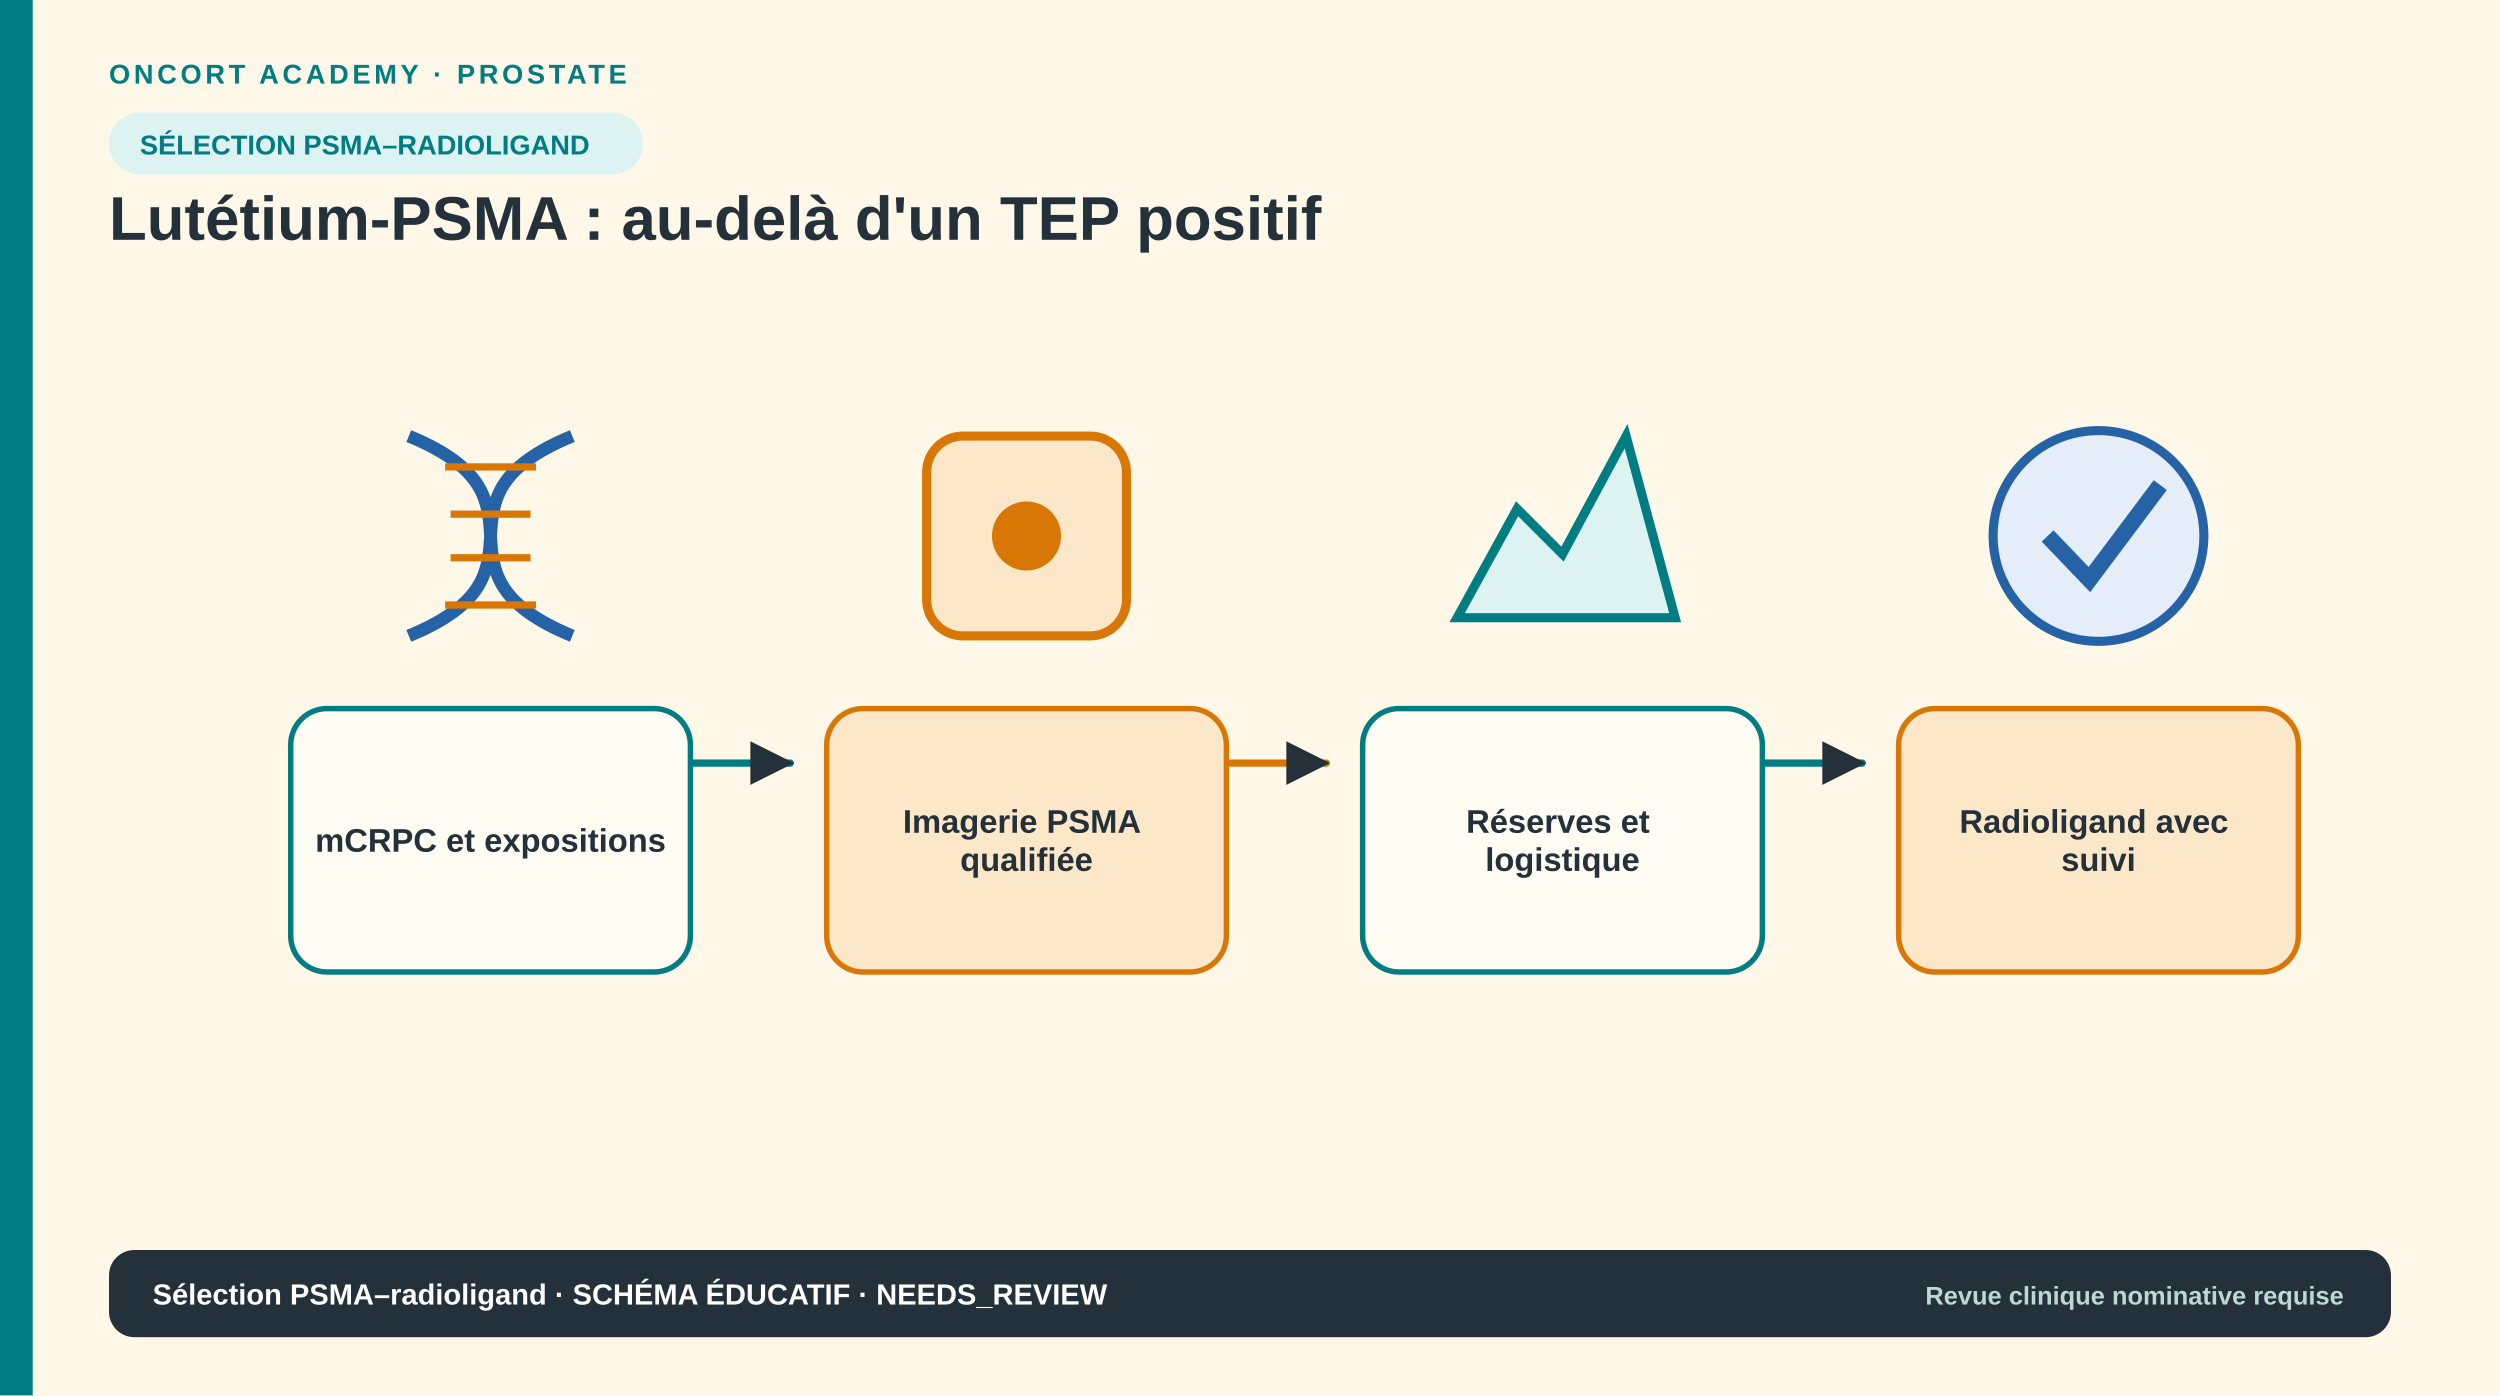
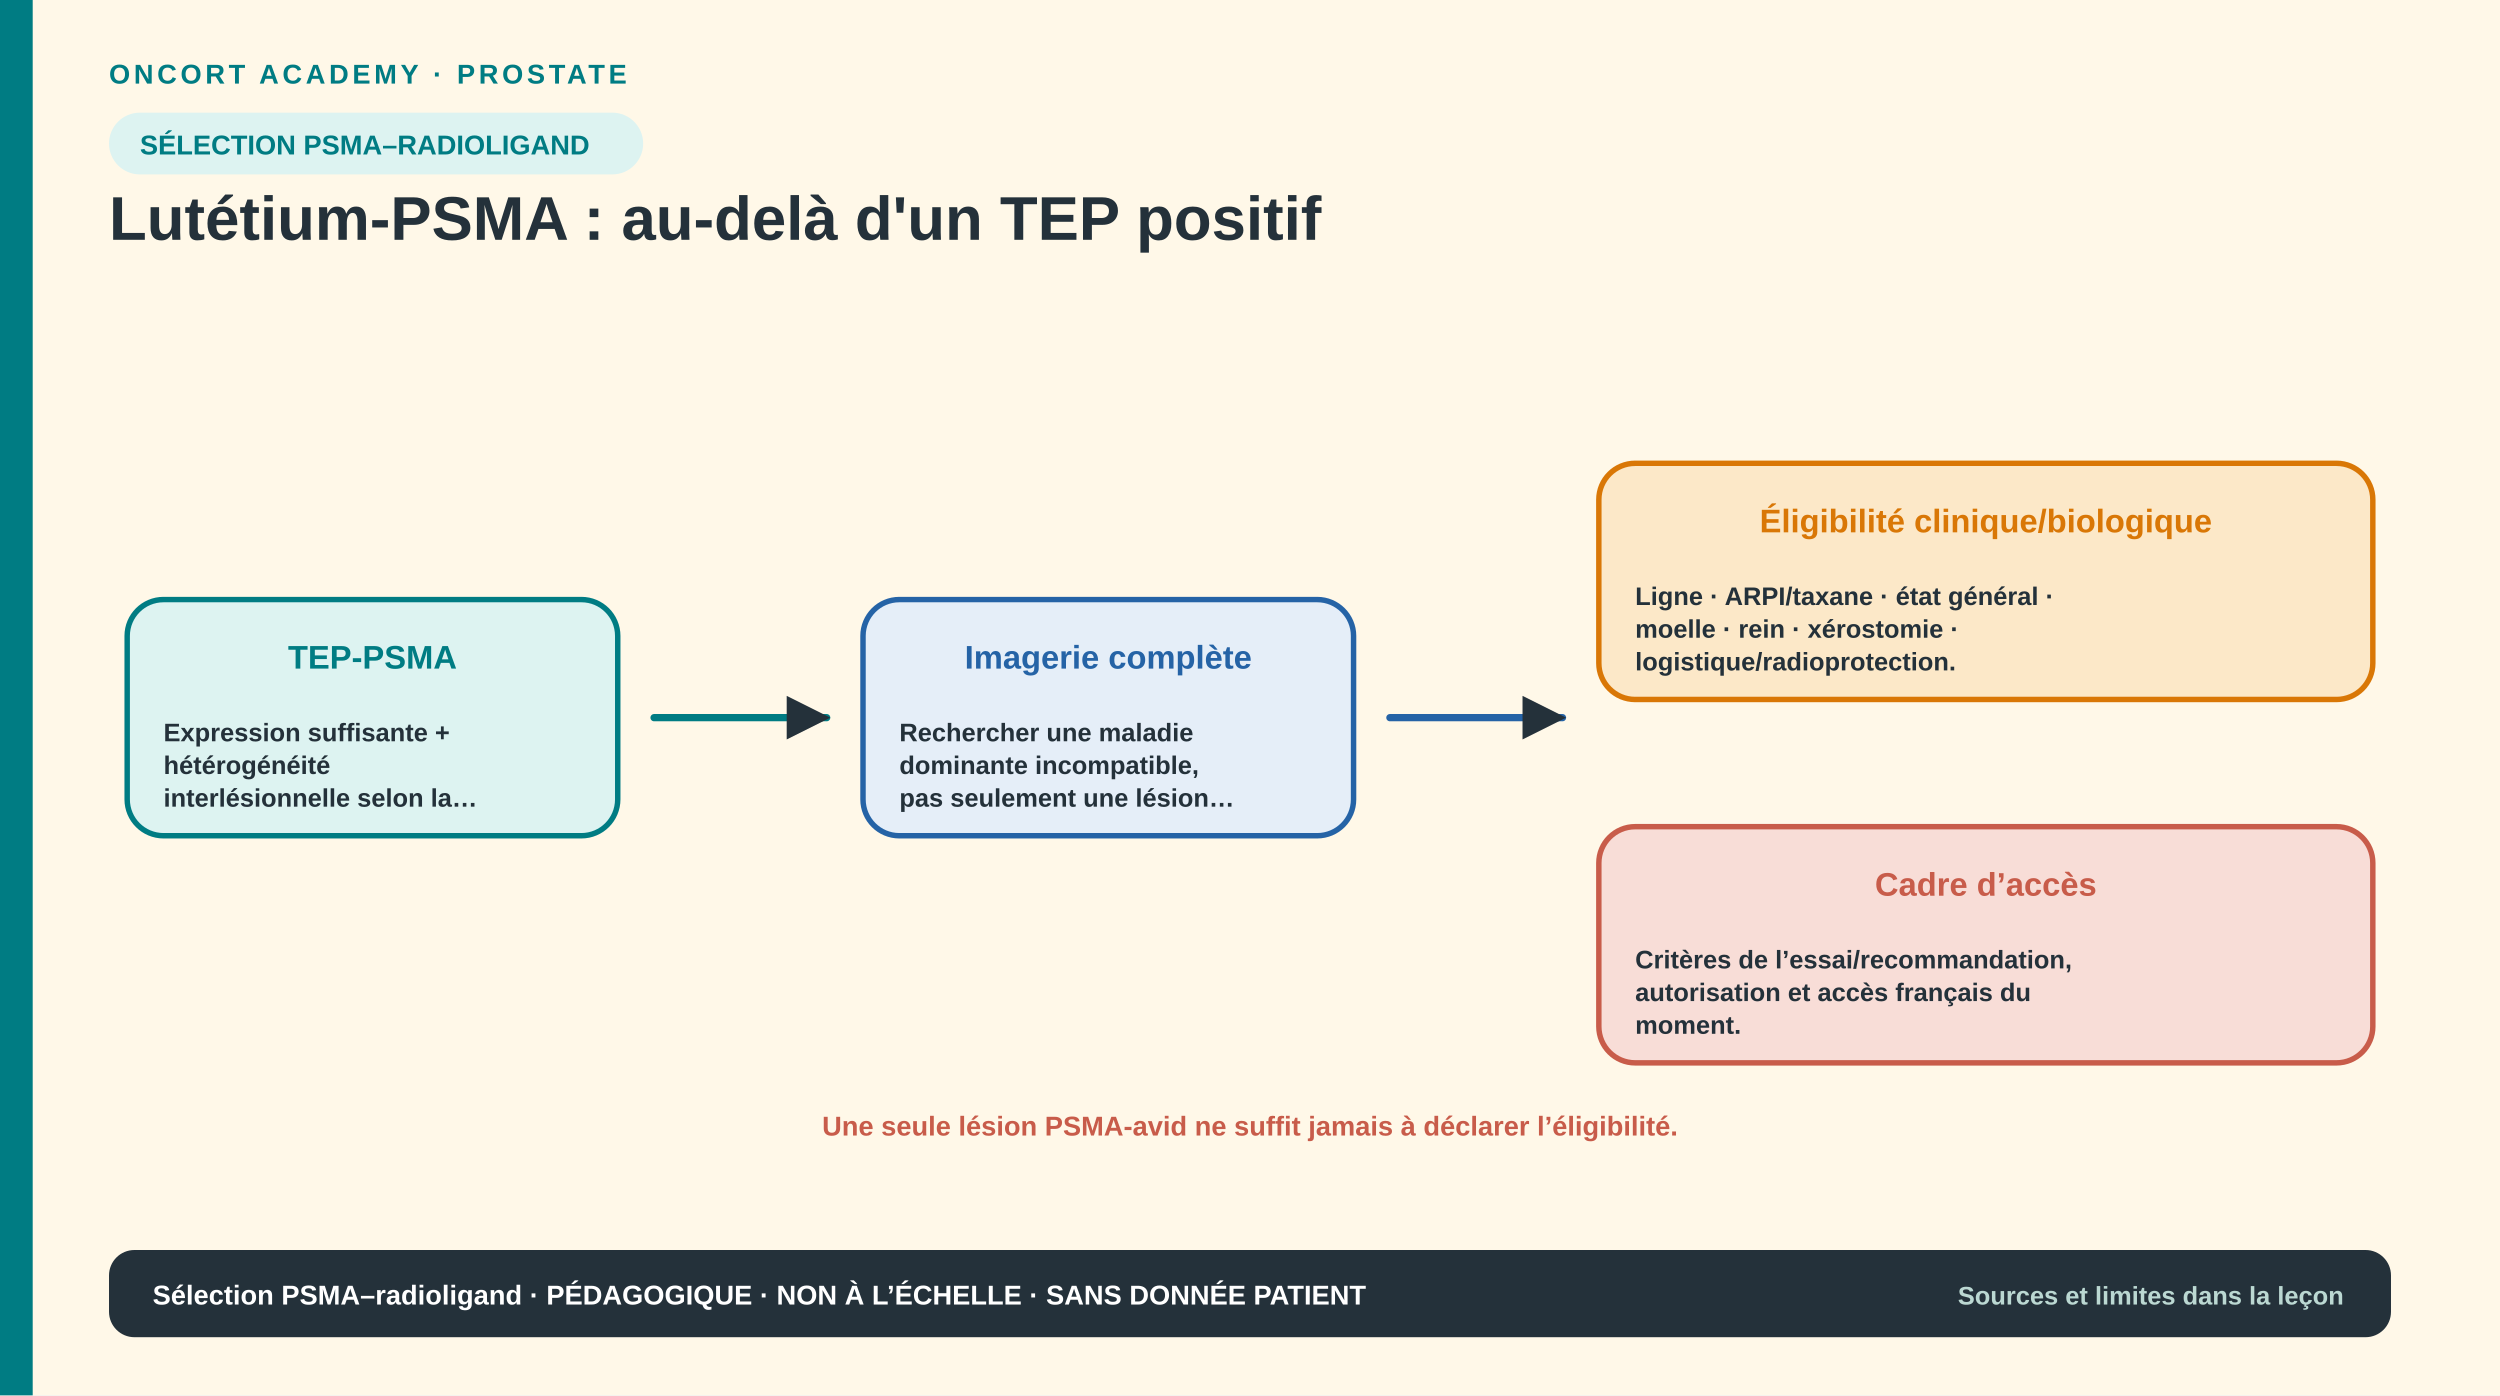
<svg xmlns="http://www.w3.org/2000/svg" width="1376" height="768" viewBox="0 0 1376 768" role="img" aria-labelledby="title desc">
  <defs>
    <marker id="arrow" markerWidth="6" markerHeight="6" refX="5.5" refY="3" orient="auto">
      <path d="M 0 0 L 6 3 L 0 6 z" fill="#24313A" />
    </marker>
  </defs>
  <rect width="1376" height="768" fill="#FFF8E8" />
  <rect width="18" height="768" fill="#007C83" />
  <text x="60" y="46" font-family="Arial, Helvetica, sans-serif" font-size="15" font-weight="800" fill="#007C83" letter-spacing="2">ONCORT ACADEMY · PROSTATE</text>
  <rect x="60" y="62" width="294" height="34" rx="17" fill="#DDF3F1" />
  <text x="77" y="85" font-family="Arial, Helvetica, sans-serif" font-size="15" font-weight="800" fill="#007C83">SÉLECTION PSMA–RADIOLIGAND</text>
  <text x="60" y="132" font-family="Arial, Helvetica, sans-serif" font-size="34" font-weight="800" fill="#24313A" text-anchor="start">
    <tspan x="60" dy="0">Lutétium-PSMA : au-delà d'un TEP positif</tspan>
  </text>
-   <path d="M 380 420 L 435 420" fill="none" stroke="#007C83" stroke-width="4" stroke-linecap="round" marker-end="url(#arrow)" />
-   <path d="M 675 420 L 730 420" fill="none" stroke="#D97706" stroke-width="4" stroke-linecap="round" marker-end="url(#arrow)" />
-   <path d="M 970 420 L 1025 420" fill="none" stroke="#007C83" stroke-width="4" stroke-linecap="round" marker-end="url(#arrow)" />
-   <g transform="translate(270 295)">
-     <path d="M -45 -55 C 40 -20 -40 20 45 55 M 45 -55 C -40 -20 40 20 -45 55" fill="none" stroke="#2563A6" stroke-width="7" />
-     <path d="M -25 -38 L 25 -38 M -22 -12 L 22 -12 M -22 12 L 22 12 M -25 38 L 25 38" stroke="#D97706" stroke-width="4" />
-   </g>
-   <g transform="translate(565 295)">
-     <rect x="-55" y="-55" width="110" height="110" rx="20" fill="#FCE8C8" stroke="#D97706" stroke-width="5" />
-     <circle r="19" fill="#D97706" />
-   </g>
-   <g transform="translate(860 295)">
-     <path d="M -58 45 L -25 -15 L 0 10 L 35 -55 L 62 45 Z" fill="#DDF3F1" stroke="#007C83" stroke-width="5" />
-   </g>
-   <g transform="translate(1155 295)">
-     <circle r="58" fill="#E5EEF8" stroke="#2563A6" stroke-width="5" />
-     <path d="M -28 0 L -5 24 L 34 -28" fill="none" stroke="#2563A6" stroke-width="9" />
-   </g>
  <g>
-     <rect x="160" y="390" width="220" height="145" rx="20" fill="#FFFCF4" stroke="#007C83" stroke-width="3" />
-     <text x="270" y="468.8" font-family="Arial, Helvetica, sans-serif" font-size="18" font-weight="700" fill="#24313A" text-anchor="middle">
-       <tspan x="270" dy="0">mCRPC et expositions</tspan>
-     </text>
-   </g>
-   <g>
-     <rect x="455" y="390" width="220" height="145" rx="20" fill="#FCE8C8" stroke="#D97706" stroke-width="3" />
-     <text x="565" y="458.36" font-family="Arial, Helvetica, sans-serif" font-size="18" font-weight="700" fill="#24313A" text-anchor="middle">
-       <tspan x="565" dy="0">Imagerie PSMA</tspan>
-       <tspan x="565" dy="21">qualifiée</tspan>
-     </text>
-   </g>
-   <g>
-     <rect x="750" y="390" width="220" height="145" rx="20" fill="#FFFCF4" stroke="#007C83" stroke-width="3" />
-     <text x="860" y="458.36" font-family="Arial, Helvetica, sans-serif" font-size="18" font-weight="700" fill="#24313A" text-anchor="middle">
-       <tspan x="860" dy="0">Réserves et</tspan>
-       <tspan x="860" dy="21">logistique</tspan>
-     </text>
-   </g>
-   <g>
-     <rect x="1045" y="390" width="220" height="145" rx="20" fill="#FCE8C8" stroke="#D97706" stroke-width="3" />
-     <text x="1155" y="458.36" font-family="Arial, Helvetica, sans-serif" font-size="18" font-weight="700" fill="#24313A" text-anchor="middle">
-       <tspan x="1155" dy="0">Radioligand avec</tspan>
-       <tspan x="1155" dy="21">suivi</tspan>
-     </text>
+     <g>
+       <rect x="70" y="330" width="270" height="130" rx="20" fill="#DDF3F1" stroke="#007C83" stroke-width="3" />
+       <text x="205" y="368" font-family="Arial, Helvetica, sans-serif" font-size="18" font-weight="850" fill="#007C83" text-anchor="middle">
+         <tspan x="205" dy="0">TEP-PSMA</tspan>
+       </text>
+       <text x="90" y="408" font-family="Arial, Helvetica, sans-serif" font-size="14" font-weight="650" fill="#24313A" text-anchor="start">
+         <tspan x="90" dy="0">Expression suffisante +</tspan>
+         <tspan x="90" dy="18">hétérogénéité</tspan>
+         <tspan x="90" dy="18">interlésionnelle selon la…</tspan>
+       </text>
+     </g>
+     <path d="M 360 395 L 455 395" fill="none" stroke="#007C83" stroke-width="4" stroke-linecap="round" marker-end="url(#arrow)" />
+     <g>
+       <rect x="475" y="330" width="270" height="130" rx="20" fill="#E5EEF8" stroke="#2563A6" stroke-width="3" />
+       <text x="610" y="368" font-family="Arial, Helvetica, sans-serif" font-size="18" font-weight="850" fill="#2563A6" text-anchor="middle">
+         <tspan x="610" dy="0">Imagerie complète</tspan>
+       </text>
+       <text x="495" y="408" font-family="Arial, Helvetica, sans-serif" font-size="14" font-weight="650" fill="#24313A" text-anchor="start">
+         <tspan x="495" dy="0">Rechercher une maladie</tspan>
+         <tspan x="495" dy="18">dominante incompatible,</tspan>
+         <tspan x="495" dy="18">pas seulement une lésion…</tspan>
+       </text>
+     </g>
+     <path d="M 765 395 L 860 395" fill="none" stroke="#2563A6" stroke-width="4" stroke-linecap="round" marker-end="url(#arrow)" />
+     <g>
+       <rect x="880" y="255" width="426" height="130" rx="20" fill="#FCE8C8" stroke="#D97706" stroke-width="3" />
+       <text x="1093" y="293" font-family="Arial, Helvetica, sans-serif" font-size="18" font-weight="850" fill="#D97706" text-anchor="middle">
+         <tspan x="1093" dy="0">Éligibilité clinique/biologique</tspan>
+       </text>
+       <text x="900" y="333" font-family="Arial, Helvetica, sans-serif" font-size="14" font-weight="650" fill="#24313A" text-anchor="start">
+         <tspan x="900" dy="0">Ligne · ARPI/taxane · état général ·</tspan>
+         <tspan x="900" dy="18">moelle · rein · xérostomie ·</tspan>
+         <tspan x="900" dy="18">logistique/radioprotection.</tspan>
+       </text>
+     </g>
+     <g>
+       <rect x="880" y="455" width="426" height="130" rx="20" fill="#F8DDD7" stroke="#C85C4A" stroke-width="3" />
+       <text x="1093" y="493" font-family="Arial, Helvetica, sans-serif" font-size="18" font-weight="850" fill="#C85C4A" text-anchor="middle">
+         <tspan x="1093" dy="0">Cadre d’accès</tspan>
+       </text>
+       <text x="900" y="533" font-family="Arial, Helvetica, sans-serif" font-size="14" font-weight="650" fill="#24313A" text-anchor="start">
+         <tspan x="900" dy="0">Critères de l’essai/recommandation,</tspan>
+         <tspan x="900" dy="18">autorisation et accès français du</tspan>
+         <tspan x="900" dy="18">moment.</tspan>
+       </text>
+     </g>
+     <text x="688" y="625" font-family="Arial" font-size="15" font-weight="850" fill="#C85C4A" text-anchor="middle">Une seule lésion PSMA-avid ne suffit jamais à déclarer l’éligibilité.</text>
  </g>
  <rect x="60" y="688" width="1256" height="48" rx="14" fill="#24313A" />
-   <text x="84" y="718" font-family="Arial, Helvetica, sans-serif" font-size="16" font-weight="750" fill="#FFFFFF">Sélection PSMA–radioligand · SCHÉMA ÉDUCATIF · NEEDS_REVIEW</text>
-   <text x="1290" y="718" font-family="Arial, Helvetica, sans-serif" font-size="14" font-weight="650" fill="#BBD8D2" text-anchor="end">Revue clinique nominative requise</text>
+   <text x="84" y="718" font-family="Arial, Helvetica, sans-serif" font-size="15" font-weight="750" fill="#FFFFFF">Sélection PSMA–radioligand · PÉDAGOGIQUE · NON À L’ÉCHELLE · SANS DONNÉE PATIENT</text>
+   <text x="1290" y="718" font-family="Arial, Helvetica, sans-serif" font-size="14" font-weight="650" fill="#BBD8D2" text-anchor="end">Sources et limites dans la leçon</text>
</svg>
